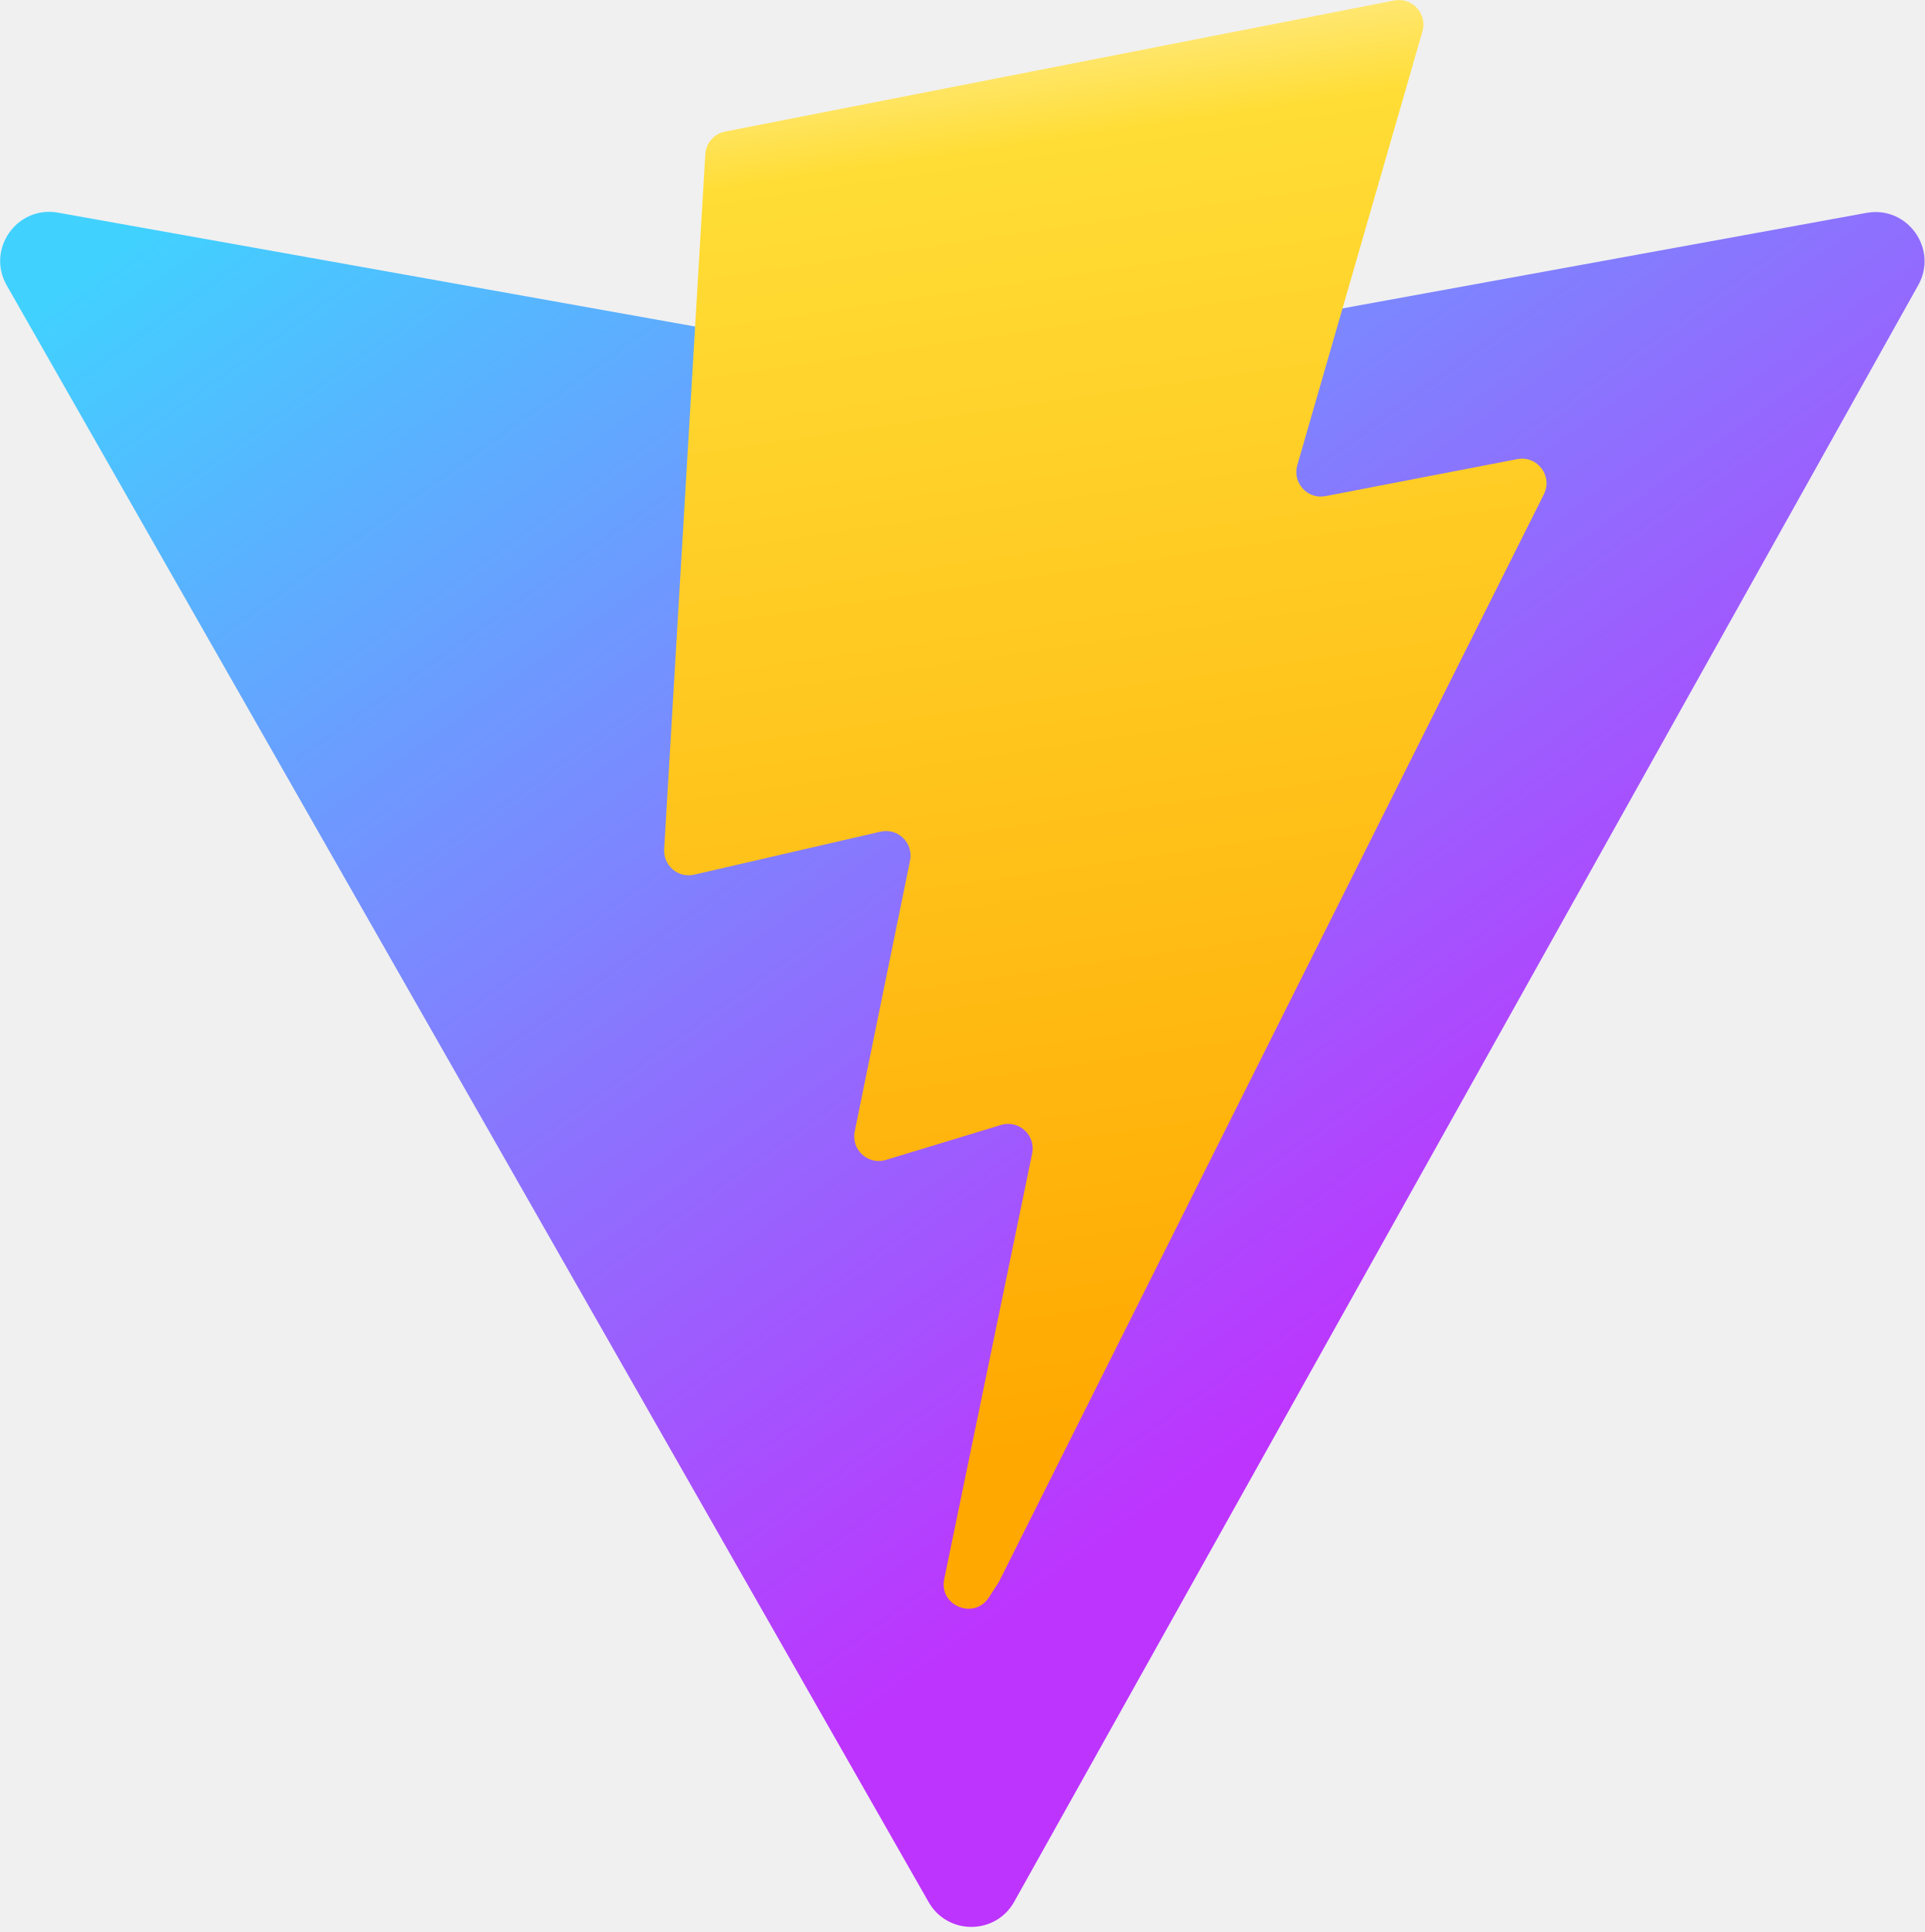
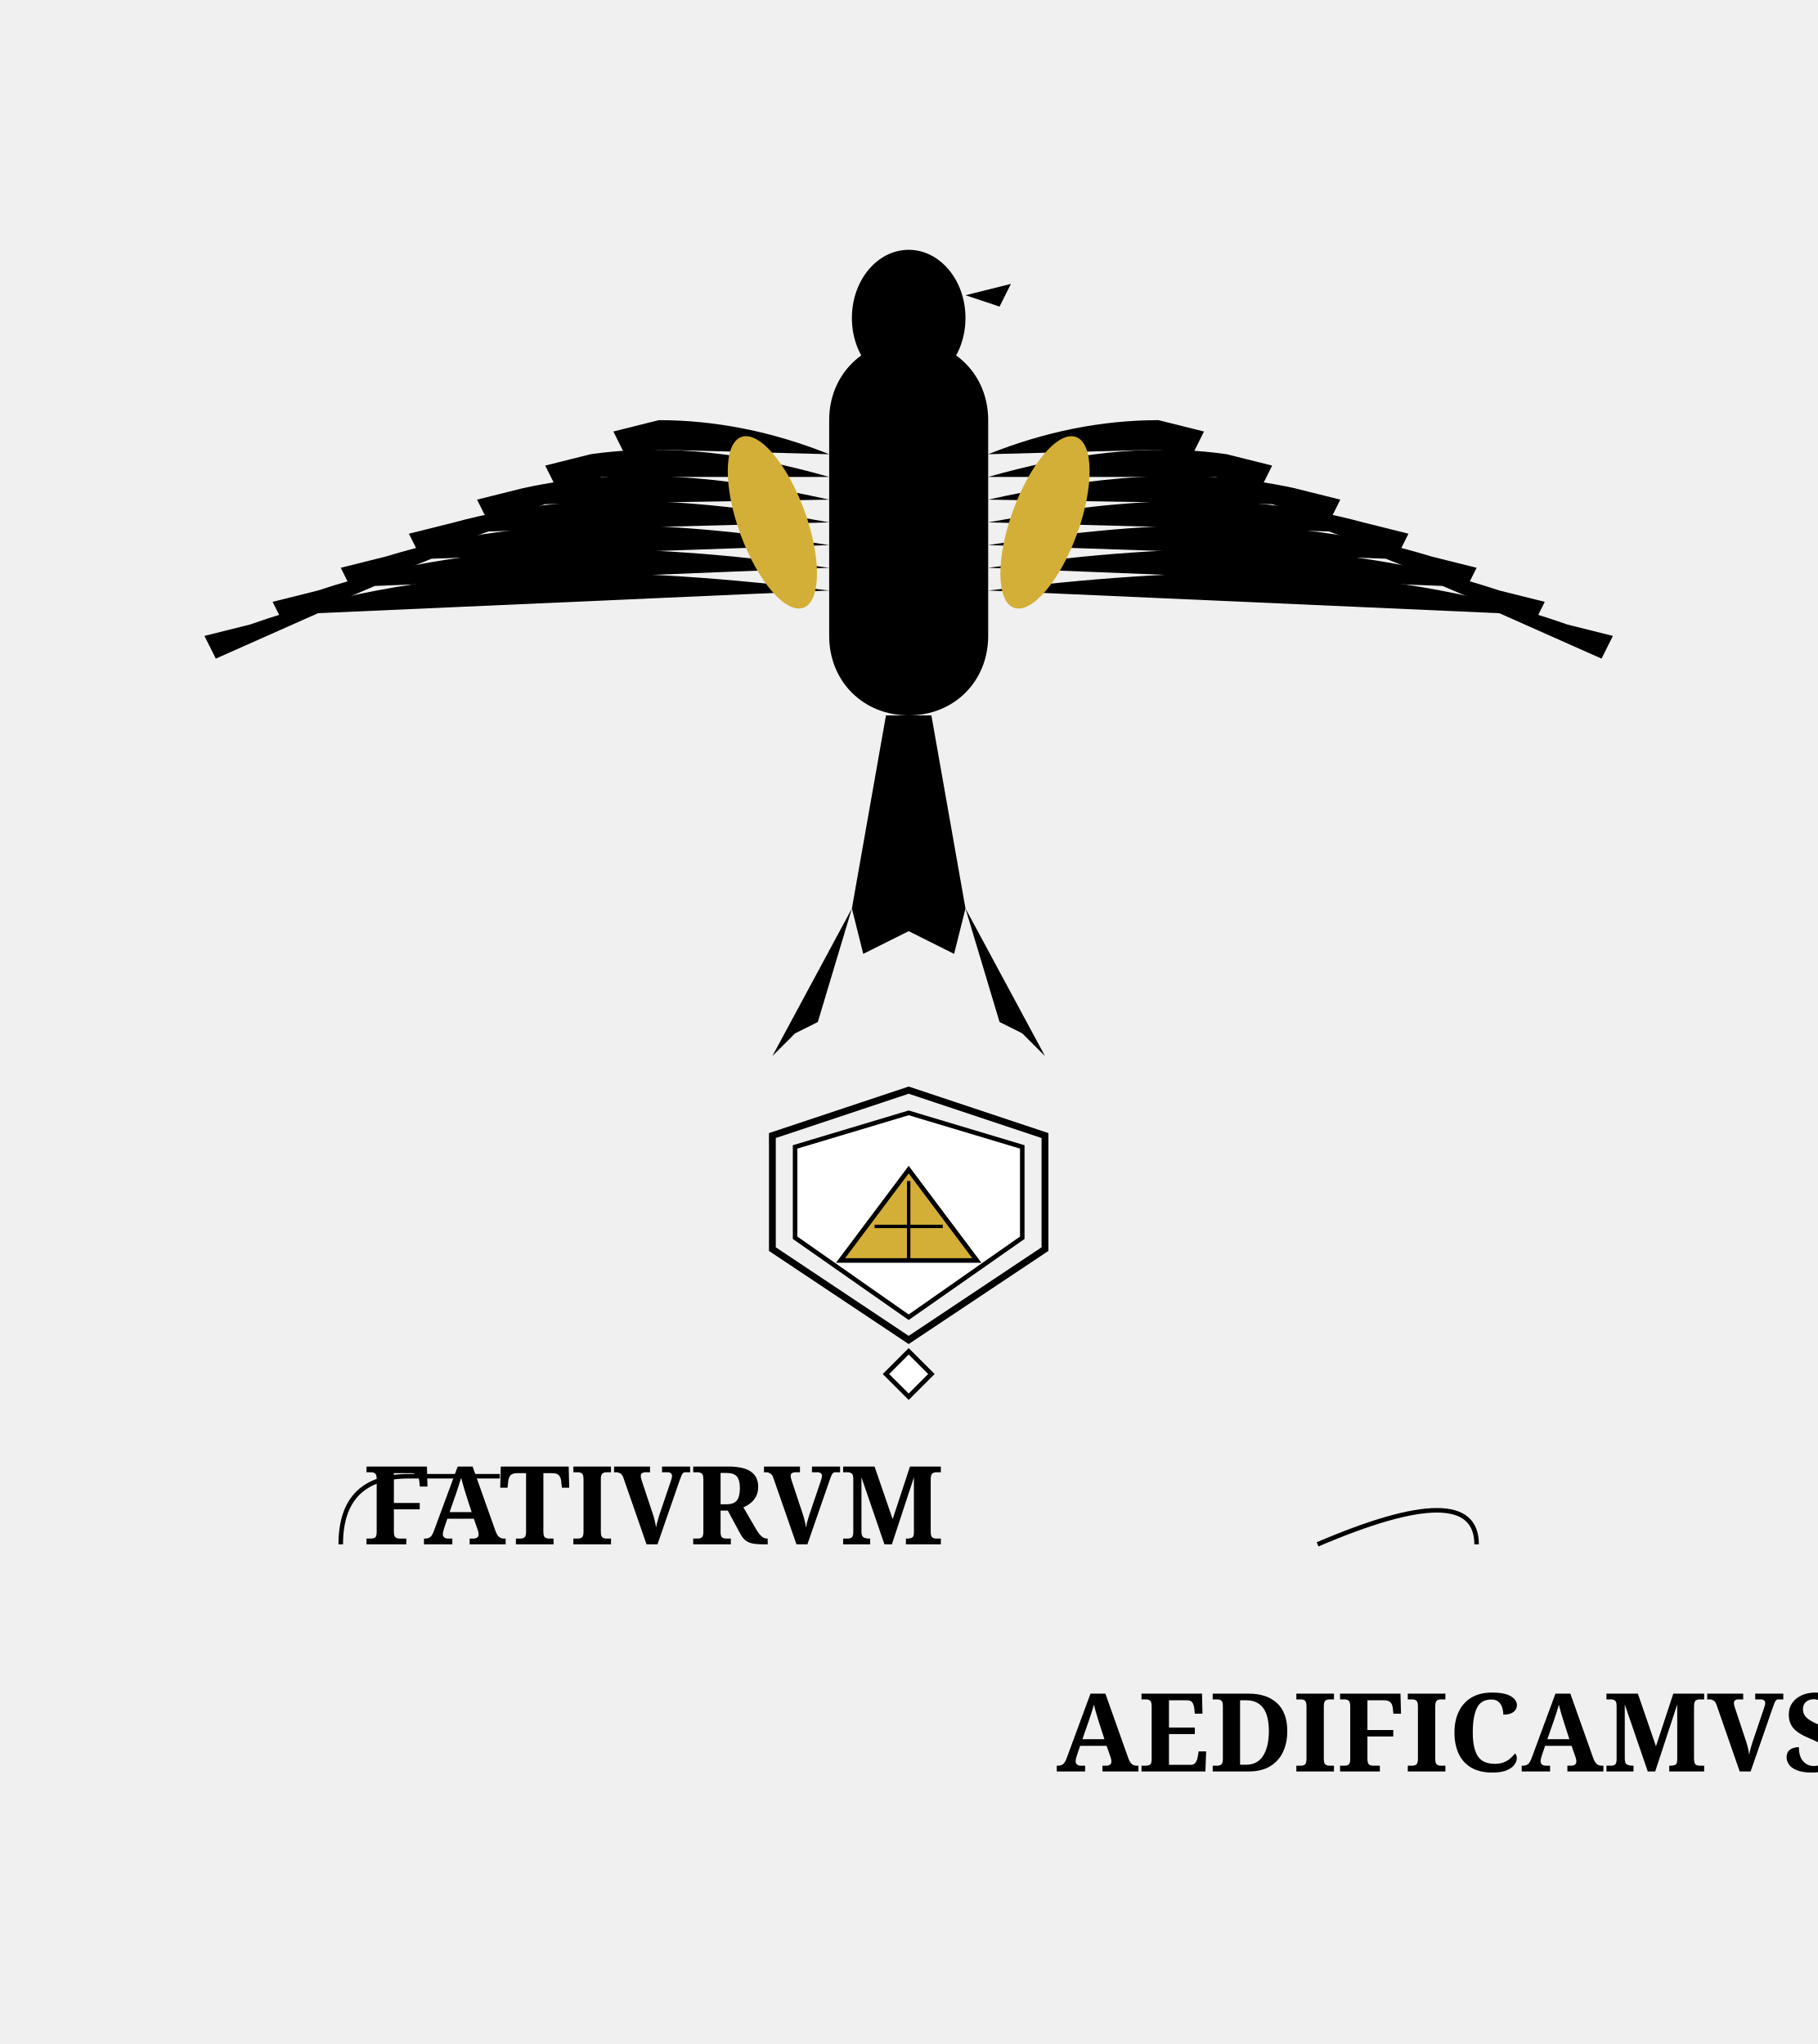
- <svg xmlns="http://www.w3.org/2000/svg" aria-hidden="true" role="img" class="iconify iconify--logos" width="31.88" height="32" preserveAspectRatio="xMidYMid meet" viewBox="0 0 256 257">
-   <defs>
-     <linearGradient id="IconifyId1813088fe1fbc01fb466" x1="-.828%" x2="57.636%" y1="7.652%" y2="78.411%">
-       <stop offset="0%" stop-color="#41D1FF" />
-       <stop offset="100%" stop-color="#BD34FE" />
-     </linearGradient>
-     <linearGradient id="IconifyId1813088fe1fbc01fb467" x1="43.376%" x2="50.316%" y1="2.242%" y2="89.03%">
-       <stop offset="0%" stop-color="#FFEA83" />
-       <stop offset="8.333%" stop-color="#FFDD35" />
-       <stop offset="100%" stop-color="#FFA800" />
-     </linearGradient>
-   </defs>
-   <path fill="url(#IconifyId1813088fe1fbc01fb466)" d="M255.153 37.938L134.897 252.976c-2.483 4.44-8.862 4.466-11.382.048L.875 37.958c-2.746-4.814 1.371-10.646 6.827-9.67l120.385 21.517a6.537 6.537 0 0 0 2.322-.004l117.867-21.483c5.438-.991 9.574 4.796 6.877 9.62Z" />
-   <path fill="url(#IconifyId1813088fe1fbc01fb467)" d="M185.432.063L96.44 17.501a3.268 3.268 0 0 0-2.634 3.014l-5.474 92.456a3.268 3.268 0 0 0 3.997 3.378l24.777-5.718c2.318-.535 4.413 1.507 3.936 3.838l-7.361 36.047c-.495 2.426 1.782 4.5 4.151 3.78l15.304-4.649c2.372-.72 4.652 1.36 4.15 3.788l-11.698 56.621c-.732 3.542 3.979 5.473 5.943 2.437l1.313-2.028l72.516-144.72c1.215-2.423-.88-5.186-3.54-4.672l-25.505 4.922c-2.396.462-4.435-1.77-3.759-4.114l16.646-57.705c.677-2.35-1.37-4.583-3.769-4.113Z" />
+ <svg xmlns="http://www.w3.org/2000/svg" viewBox="0 0 800 900" width="800" height="900">
+   <g fill="#000000">
+     <path d="M 400 150 C 380 150 365 165 365 185 L 365 280 C 365 300 380 315 400 315 C 420 315 435 300 435 280 L 435 185 C 435 165 420 150 400 150 Z" />
+     <ellipse cx="400" cy="140" rx="25" ry="30" />
+     <path d="M 425 130 L 445 125 L 440 135 Z" />
+     <g>
+       <path d="M 365 200 C 340 190 315 185 290 185 L 270 190 L 275 200 L 290 198" />
+       <path d="M 365 210 C 330 200 295 195 260 200 L 240 205 L 245 215 L 265 210" />
+       <path d="M 365 220 C 320 210 275 205 230 215 L 210 220 L 215 230 L 240 222" />
+       <path d="M 365 230 C 310 220 255 215 200 230 L 180 235 L 185 245 L 215 234" />
+       <path d="M 365 240 C 300 230 235 225 170 245 L 150 250 L 155 260 L 190 246" />
+       <path d="M 365 250 C 290 240 215 235 140 260 L 120 265 L 125 275 L 165 258" />
+       <path d="M 365 260 C 280 250 195 245 110 275 L 90 280 L 95 290 L 140 270" />
+     </g>
+     <g>
+       <path d="M 435 200 C 460 190 485 185 510 185 L 530 190 L 525 200 L 510 198" />
+       <path d="M 435 210 C 470 200 505 195 540 200 L 560 205 L 555 215 L 535 210" />
+       <path d="M 435 220 C 480 210 525 205 570 215 L 590 220 L 585 230 L 560 222" />
+       <path d="M 435 230 C 490 220 545 215 600 230 L 620 235 L 615 245 L 585 234" />
+       <path d="M 435 240 C 500 230 565 225 630 245 L 650 250 L 645 260 L 610 246" />
+       <path d="M 435 250 C 510 240 585 235 660 260 L 680 265 L 675 275 L 635 258" />
+       <path d="M 435 260 C 520 250 605 245 690 275 L 710 280 L 705 290 L 660 270" />
+     </g>
+     <path d="M 390 315 L 375 400 L 380 420 L 400 410 L 420 420 L 425 400 L 410 315 Z" />
+     <path d="M 375 400 L 360 450 L 350 455 L 340 465 M 350 455 L 365 465 M 350 455 L 345 470" />
+     <path d="M 425 400 L 440 450 L 450 455 L 460 465 M 450 455 L 435 465 M 450 455 L 455 470" />
+   </g>
+   <g fill="#D4AF37">
+     <ellipse cx="340" cy="230" rx="15" ry="40" transform="rotate(-20 340 230)" />
+     <ellipse cx="460" cy="230" rx="15" ry="40" transform="rotate(20 460 230)" />
+   </g>
+   <g>
+     <path d="M 400 480 L 340 500 L 340 550 L 400 590 L 460 550 L 460 500 Z" fill="none" stroke="#000000" stroke-width="3" />
+     <path d="M 400 490 L 350 505 L 350 545 L 400 580 L 450 545 L 450 505 Z" fill="#FFFFFF" stroke="#000000" stroke-width="2" />
+     <path d="M 400 515 L 370 555 L 430 555 Z" fill="#D4AF37" stroke="#000000" stroke-width="2" />
+     <path d="M 400 520 L 400 555" stroke="#000000" stroke-width="1.5" />
+     <path d="M 385 540 L 415 540" stroke="#000000" stroke-width="1.5" />
+   </g>
+   <path d="M 400 595 L 390 605 L 400 615 L 410 605 Z" fill="#FFFFFF" stroke="#000000" stroke-width="2" />
+   <path d="M 150 680 Q 150 650 180 650 L 220 650" stroke="#000000" stroke-width="2" fill="none" />
+   <text x="160" y="680" font-family="serif" font-size="48" fill="#000000" font-weight="bold">FATIVRVM</text>
+   <path d="M 580 680 Q 650 650 650 680" stroke="#000000" stroke-width="2" fill="none" />
+   <text x="465" y="780" font-family="serif" font-size="48" fill="#000000" font-weight="bold">AEDIFICAMVS</text>
</svg>
